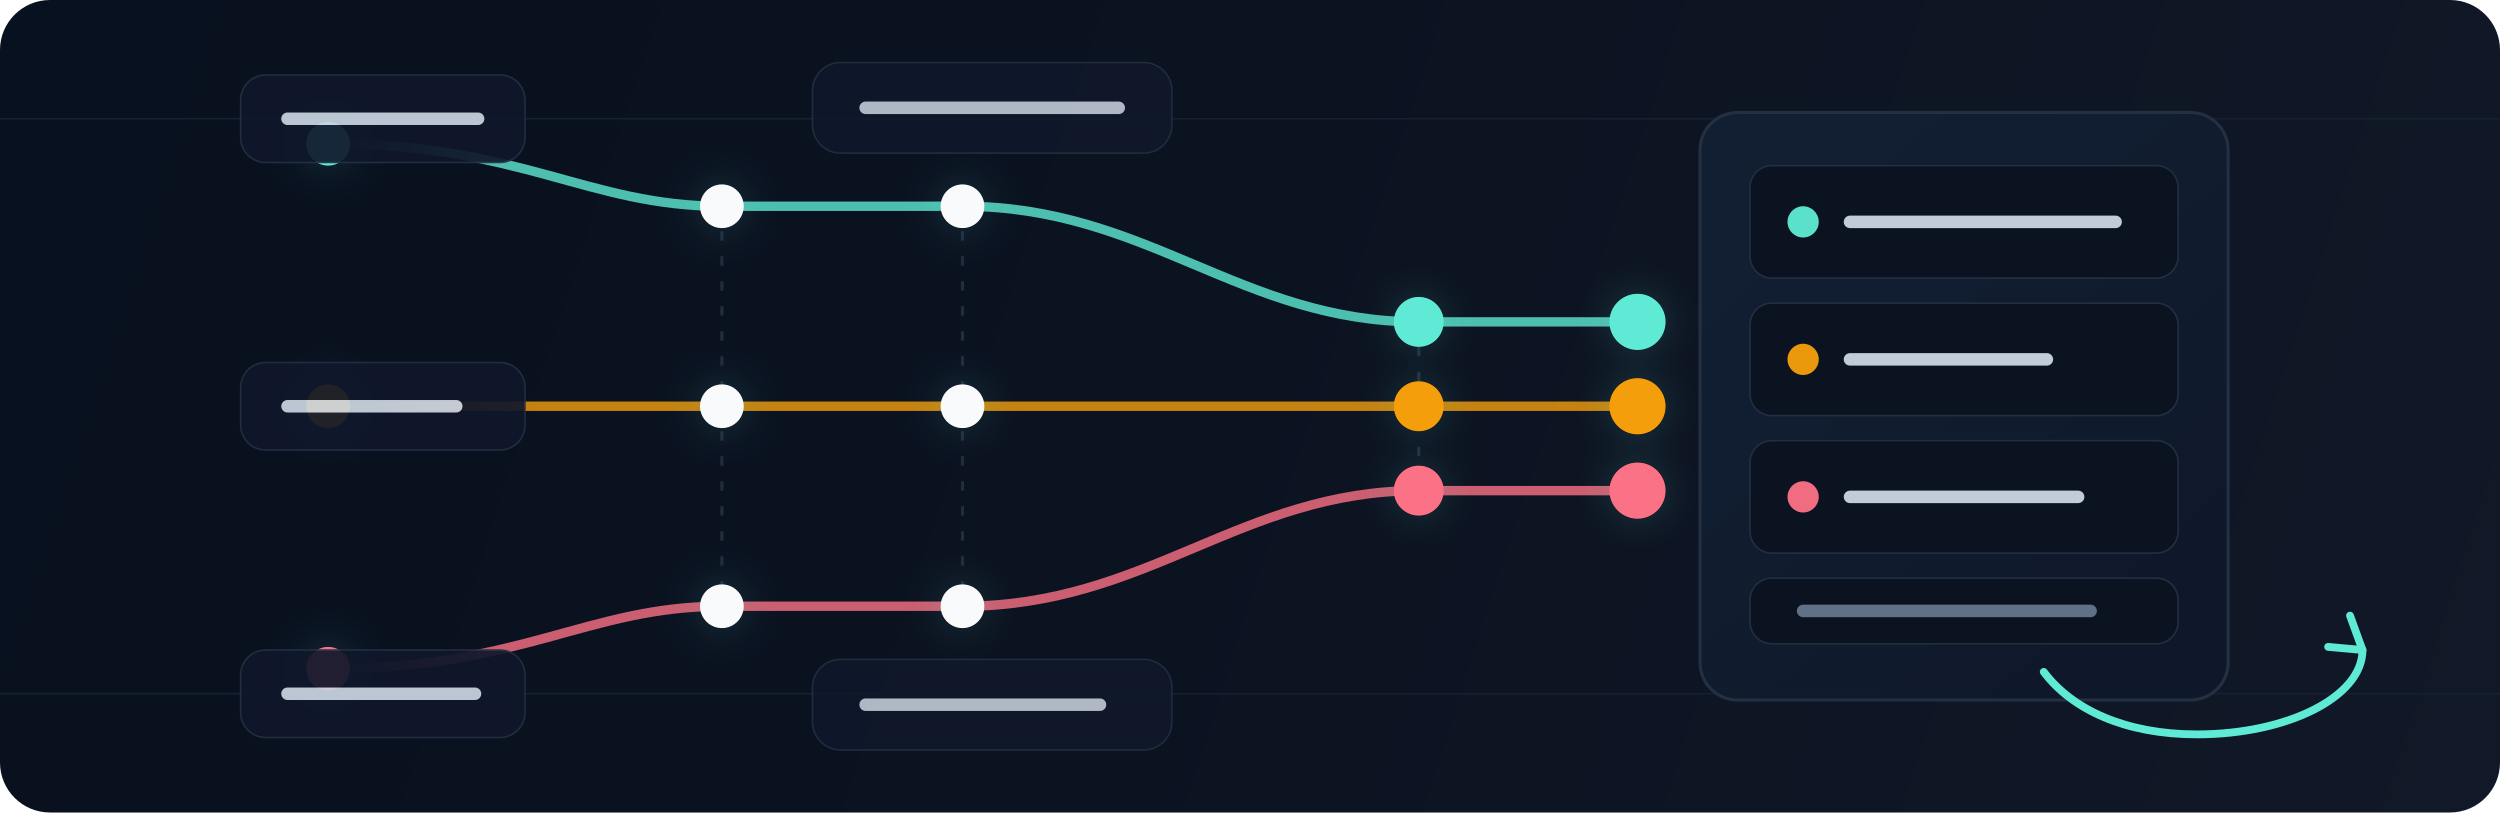
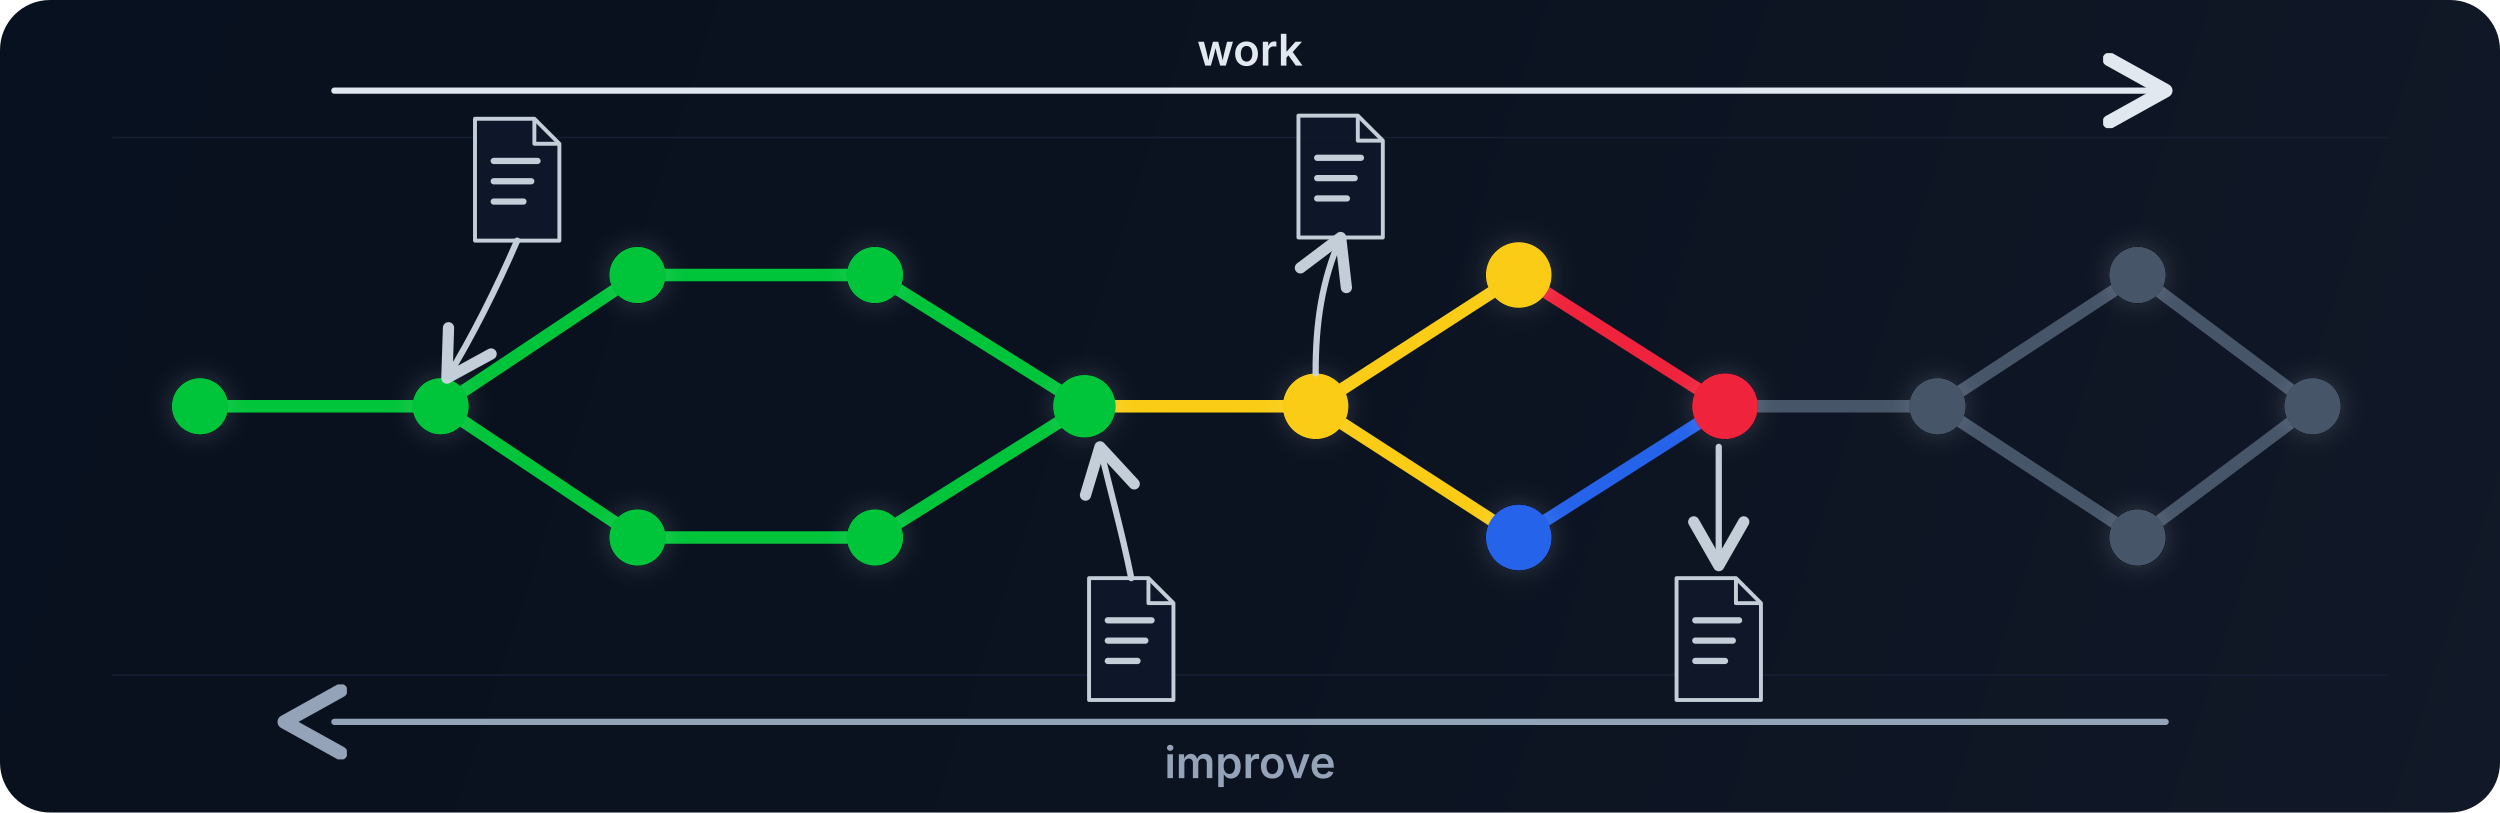
<svg xmlns="http://www.w3.org/2000/svg" width="1600" height="520" viewBox="0 0 1600 520" fill="none" role="img" aria-labelledby="title desc">
  <defs>
    <linearGradient id="banner-bg" x1="0" y1="0" x2="1600" y2="520" gradientUnits="userSpaceOnUse">
      <stop stop-color="#08111F" />
-       <stop offset="0.48" stop-color="#0B1220" />
+       <stop offset="0.52" stop-color="#0B1220" />
      <stop offset="1" stop-color="#111827" />
    </linearGradient>
-     <linearGradient id="teal-path" x1="210" y1="92" x2="1048" y2="206" gradientUnits="userSpaceOnUse">
-       <stop stop-color="#5EEAD4" stop-opacity="0" />
-       <stop offset="0.12" stop-color="#5EEAD4" />
-       <stop offset="1" stop-color="#5EEAD4" />
-     </linearGradient>
-     <linearGradient id="amber-path" x1="212" y1="260" x2="1048" y2="260" gradientUnits="userSpaceOnUse">
-       <stop stop-color="#F59E0B" stop-opacity="0" />
-       <stop offset="0.14" stop-color="#F59E0B" />
-       <stop offset="1" stop-color="#F59E0B" />
-     </linearGradient>
-     <linearGradient id="rose-path" x1="210" y1="428" x2="1048" y2="314" gradientUnits="userSpaceOnUse">
-       <stop stop-color="#FB7185" stop-opacity="0" />
-       <stop offset="0.12" stop-color="#FB7185" />
-       <stop offset="1" stop-color="#FB7185" />
-     </linearGradient>
-     <linearGradient id="card-fill" x1="1110" y1="92" x2="1410" y2="426" gradientUnits="userSpaceOnUse">
-       <stop stop-color="#122033" />
-       <stop offset="1" stop-color="#0F172A" />
-     </linearGradient>
-     <filter id="soft-glow" x="-20%" y="-20%" width="140%" height="140%" color-interpolation-filters="sRGB">
+     <marker id="arrow-work" markerWidth="12" markerHeight="12" refX="10" refY="6" orient="auto" markerUnits="strokeWidth">
+       <path d="M1 1L10 6L1 11" stroke="#E2E8F0" stroke-width="2.2" stroke-linecap="round" stroke-linejoin="round" />
+     </marker>
+     <marker id="arrow-improve" markerWidth="12" markerHeight="12" refX="2" refY="6" orient="auto" markerUnits="strokeWidth">
+       <path d="M1 1L10 6L1 11" stroke="#94A3B8" stroke-width="2.2" stroke-linecap="round" stroke-linejoin="round" />
+     </marker>
+     <marker id="arrow-memory" markerWidth="10" markerHeight="10" refX="8" refY="5" orient="auto" markerUnits="strokeWidth">
+       <path d="M1 1L8 5L1 9" stroke="#CBD5E1" stroke-width="1.8" stroke-linecap="round" stroke-linejoin="round" />
+     </marker>
+     <filter id="node-glow" x="-40%" y="-40%" width="180%" height="180%" color-interpolation-filters="sRGB">
      <feFlood flood-opacity="0" result="BackgroundImageFix" />
      <feColorMatrix in="SourceAlpha" type="matrix" values="0 0 0 0 0 0 0 0 0 0 0 0 0 0 0 0 0 0 127 0" result="hardAlpha" />
      <feOffset />
-       <feGaussianBlur stdDeviation="12" />
+       <feGaussianBlur stdDeviation="8" />
      <feComposite in2="hardAlpha" operator="out" />
-       <feColorMatrix type="matrix" values="0 0 0 0 0.369 0 0 0 0 0.918 0 0 0 0 0.831 0 0 0 0.18 0" />
-       <feBlend mode="normal" in2="BackgroundImageFix" result="effect1_dropShadow_2_2" />
-       <feBlend mode="normal" in="SourceGraphic" in2="effect1_dropShadow_2_2" result="shape" />
+       <feColorMatrix type="matrix" values="0 0 0 0 1 0 0 0 0 1 0 0 0 0 1 0 0 0 0.16 0" />
+       <feBlend mode="normal" in2="BackgroundImageFix" result="effect1_dropShadow" />
+       <feBlend mode="normal" in="SourceGraphic" in2="effect1_dropShadow" result="shape" />
    </filter>
+     <g id="doc">
+       <path d="M0 0H38L54 16V78H0V0Z" fill="#0F172A" stroke="#CBD5E1" stroke-width="2.5" stroke-linejoin="round" />
+       <path d="M38 0V16H54" stroke="#CBD5E1" stroke-width="2.5" stroke-linejoin="round" />
+       <path d="M12 27H40" stroke="#CBD5E1" stroke-width="4" stroke-linecap="round" />
+       <path d="M12 40H36" stroke="#CBD5E1" stroke-width="4" stroke-linecap="round" />
+       <path d="M12 53H31" stroke="#CBD5E1" stroke-width="4" stroke-linecap="round" />
+     </g>
  </defs>
  <rect width="1600" height="520" rx="32" fill="url(#banner-bg)" />
-   <path d="M0 76H1600" stroke="#172033" />
-   <path d="M0 444H1600" stroke="#172033" />
-   <g opacity="0.8">
-     <path d="M210 92C334 92 376 132 462 132H616C734 132 794 206 908 206H1048" stroke="url(#teal-path)" stroke-width="6" stroke-linecap="round" />
-     <path d="M212 260H1048" stroke="url(#amber-path)" stroke-width="6" stroke-linecap="round" />
-     <path d="M210 428C334 428 376 388 462 388H616C734 388 794 314 908 314H1048" stroke="url(#rose-path)" stroke-width="6" stroke-linecap="round" />
+   <path d="M72 88H1528" stroke="#172033" />
+   <path d="M72 432H1528" stroke="#172033" />
+   <path d="M214 58H1386" stroke="#E2E8F0" stroke-width="4" stroke-linecap="round" marker-end="url(#arrow-work)" />
+   <text x="800" y="42" fill="#E2E8F0" font-family="Inter, Segoe UI, Arial, sans-serif" font-size="28" font-weight="600" text-anchor="middle" letter-spacing="0">work</text>
+   <path d="M1386 462H214" stroke="#94A3B8" stroke-width="4" stroke-linecap="round" marker-end="url(#arrow-improve)" />
+   <text x="800" y="498" fill="#94A3B8" font-family="Inter, Segoe UI, Arial, sans-serif" font-size="28" font-weight="600" text-anchor="middle" letter-spacing="0">improve</text>
+   <g stroke-width="8" stroke-linecap="round" stroke-linejoin="round">
+     <path d="M128 260H282" stroke="#00C43A" />
+     <path d="M282 260L408 176" stroke="#00C43A" />
+     <path d="M282 260L408 344" stroke="#00C43A" />
+     <path d="M408 176H560" stroke="#00C43A" />
+     <path d="M408 344H560" stroke="#00C43A" />
+     <path d="M560 176L694 260" stroke="#00C43A" />
+     <path d="M560 344L694 260" stroke="#00C43A" />
+     <path d="M694 260H842" stroke="#FACC15" />
+     <path d="M842 260L972 176" stroke="#FACC15" />
+     <path d="M842 260L972 344" stroke="#FACC15" />
+     <path d="M972 176L1104 260" stroke="#EF233C" />
+     <path d="M972 344L1104 260" stroke="#2563EB" />
+     <path d="M1104 260H1240" stroke="#475569" />
+     <path d="M1240 260L1368 176" stroke="#475569" />
+     <path d="M1240 260L1368 344" stroke="#475569" />
+     <path d="M1368 176L1480 260" stroke="#475569" />
+     <path d="M1368 344L1480 260" stroke="#475569" />
  </g>
-   <g opacity="0.55">
-     <path d="M462 132V388" stroke="#334155" stroke-width="2" stroke-dasharray="6 10" />
-     <path d="M616 132V388" stroke="#334155" stroke-width="2" stroke-dasharray="6 10" />
-     <path d="M908 206V314" stroke="#334155" stroke-width="2" stroke-dasharray="6 10" />
+   <g filter="url(#node-glow)">
+     <circle cx="128" cy="260" r="18" fill="#00C43A" />
+     <circle cx="282" cy="260" r="18" fill="#00C43A" />
+     <circle cx="408" cy="176" r="18" fill="#00C43A" />
+     <circle cx="408" cy="344" r="18" fill="#00C43A" />
+     <circle cx="560" cy="176" r="18" fill="#00C43A" />
+     <circle cx="560" cy="344" r="18" fill="#00C43A" />
+     <circle cx="694" cy="260" r="20" fill="#00C43A" />
+     <circle cx="842" cy="260" r="21" fill="#FACC15" />
+     <circle cx="972" cy="176" r="21" fill="#FACC15" />
+     <circle cx="972" cy="344" r="21" fill="#2563EB" />
+     <circle cx="1104" cy="260" r="21" fill="#EF233C" />
+     <circle cx="1240" cy="260" r="18" fill="#475569" />
+     <circle cx="1368" cy="176" r="18" fill="#475569" />
+     <circle cx="1368" cy="344" r="18" fill="#475569" />
+     <circle cx="1480" cy="260" r="18" fill="#475569" />
  </g>
-   <g filter="url(#soft-glow)">
-     <circle cx="210" cy="92" r="14" fill="#5EEAD4" />
-     <circle cx="210" cy="260" r="14" fill="#F59E0B" />
-     <circle cx="210" cy="428" r="14" fill="#FB7185" />
-     <circle cx="462" cy="132" r="14" fill="#F8FAFC" />
-     <circle cx="462" cy="260" r="14" fill="#F8FAFC" />
-     <circle cx="462" cy="388" r="14" fill="#F8FAFC" />
-     <circle cx="616" cy="132" r="14" fill="#F8FAFC" />
-     <circle cx="616" cy="260" r="14" fill="#F8FAFC" />
-     <circle cx="616" cy="388" r="14" fill="#F8FAFC" />
-     <circle cx="908" cy="206" r="16" fill="#5EEAD4" />
-     <circle cx="908" cy="260" r="16" fill="#F59E0B" />
-     <circle cx="908" cy="314" r="16" fill="#FB7185" />
-     <circle cx="1048" cy="206" r="18" fill="#5EEAD4" />
-     <circle cx="1048" cy="260" r="18" fill="#F59E0B" />
-     <circle cx="1048" cy="314" r="18" fill="#FB7185" />
-   </g>
-   <g opacity="0.95">
-     <rect x="1088" y="72" width="338" height="376" rx="24" fill="url(#card-fill)" stroke="#243043" stroke-width="2" />
-     <rect x="1120" y="106" width="274" height="72" rx="14" fill="#0B1220" stroke="#233044" />
-     <rect x="1120" y="194" width="274" height="72" rx="14" fill="#0B1220" stroke="#233044" />
-     <rect x="1120" y="282" width="274" height="72" rx="14" fill="#0B1220" stroke="#233044" />
-     <rect x="1120" y="370" width="274" height="42" rx="14" fill="#0B1220" stroke="#233044" />
-     <circle cx="1154" cy="142" r="10" fill="#5EEAD4" />
-     <circle cx="1154" cy="230" r="10" fill="#F59E0B" />
-     <circle cx="1154" cy="318" r="10" fill="#FB7185" />
-     <path d="M1184 142H1354" stroke="#CBD5E1" stroke-width="8" stroke-linecap="round" />
-     <path d="M1184 230H1310" stroke="#CBD5E1" stroke-width="8" stroke-linecap="round" />
-     <path d="M1184 318H1330" stroke="#CBD5E1" stroke-width="8" stroke-linecap="round" />
-     <path d="M1154 391H1338" stroke="#64748B" stroke-width="8" stroke-linecap="round" />
-   </g>
-   <g opacity="0.92">
-     <rect x="154" y="48" width="182" height="56" rx="16" fill="#0F172A" stroke="#243043" />
-     <rect x="154" y="232" width="182" height="56" rx="16" fill="#0F172A" stroke="#243043" />
-     <rect x="154" y="416" width="182" height="56" rx="16" fill="#0F172A" stroke="#243043" />
-     <path d="M184 76H306" stroke="#CBD5E1" stroke-width="8" stroke-linecap="round" />
-     <path d="M184 260H292" stroke="#CBD5E1" stroke-width="8" stroke-linecap="round" />
-     <path d="M184 444H304" stroke="#CBD5E1" stroke-width="8" stroke-linecap="round" />
-   </g>
-   <g opacity="0.85">
-     <rect x="520" y="40" width="230" height="58" rx="18" fill="#0F172A" stroke="#243043" />
-     <rect x="520" y="422" width="230" height="58" rx="18" fill="#0F172A" stroke="#243043" />
-     <path d="M554 69H716" stroke="#CBD5E1" stroke-width="8" stroke-linecap="round" />
-     <path d="M554 451H704" stroke="#CBD5E1" stroke-width="8" stroke-linecap="round" />
-   </g>
-   <g>
-     <path d="M1308 430C1326 454 1360 470 1406 470C1464 470 1512 446 1512 416" stroke="#5EEAD4" stroke-width="5" stroke-linecap="round" />
-     <path d="M1490 414L1512 416L1504 394" stroke="#5EEAD4" stroke-width="5" stroke-linecap="round" stroke-linejoin="round" />
+   <g opacity="0.96">
+     <use href="#doc" x="304" y="76" />
+     <path d="M331 154C318 184 302 216 286 242" stroke="#CBD5E1" stroke-width="4" stroke-linecap="round" marker-end="url(#arrow-memory)" />
+     <use href="#doc" x="697" y="370" />
+     <path d="M724 370C718 340 710 312 704 286" stroke="#CBD5E1" stroke-width="4" stroke-linecap="round" marker-end="url(#arrow-memory)" />
+     <use href="#doc" x="831" y="74" />
+     <path d="M842 239C842 206 846 180 858 152" stroke="#CBD5E1" stroke-width="4" stroke-linecap="round" marker-end="url(#arrow-memory)" />
+     <use href="#doc" x="1073" y="370" />
+     <path d="M1100 286C1100 316 1100 340 1100 362" stroke="#CBD5E1" stroke-width="4" stroke-linecap="round" marker-end="url(#arrow-memory)" />
  </g>
</svg>
